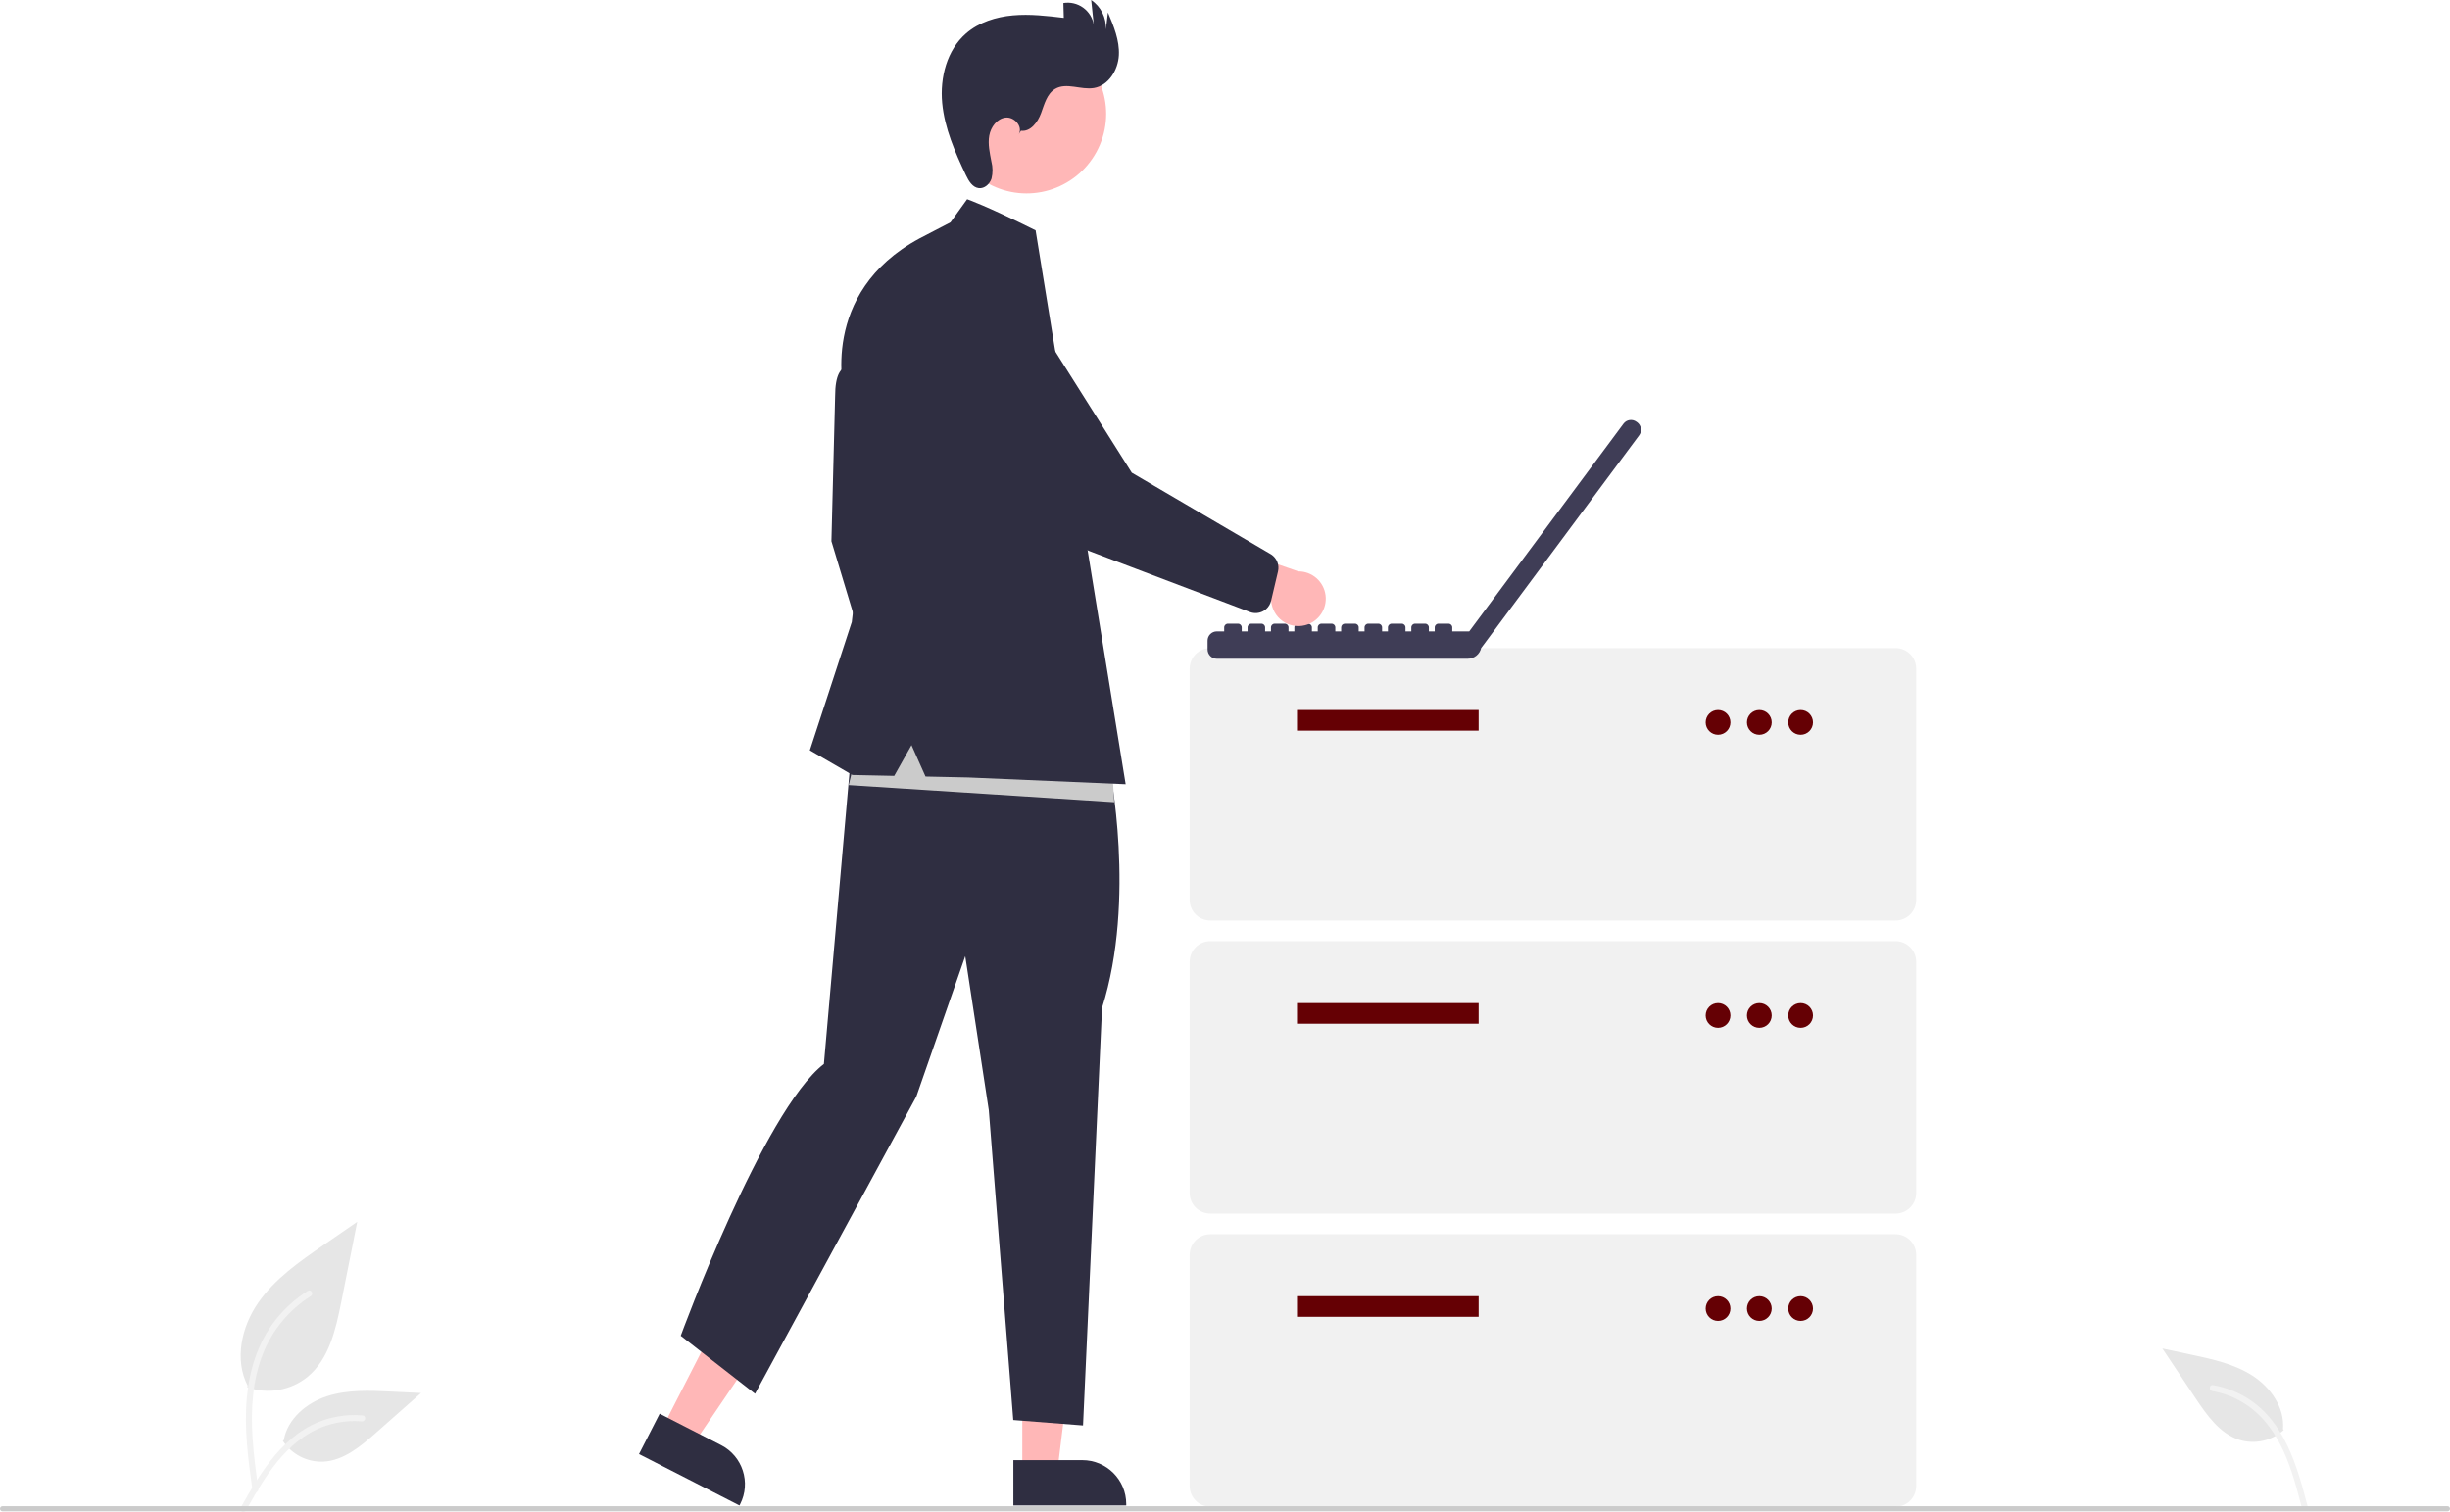
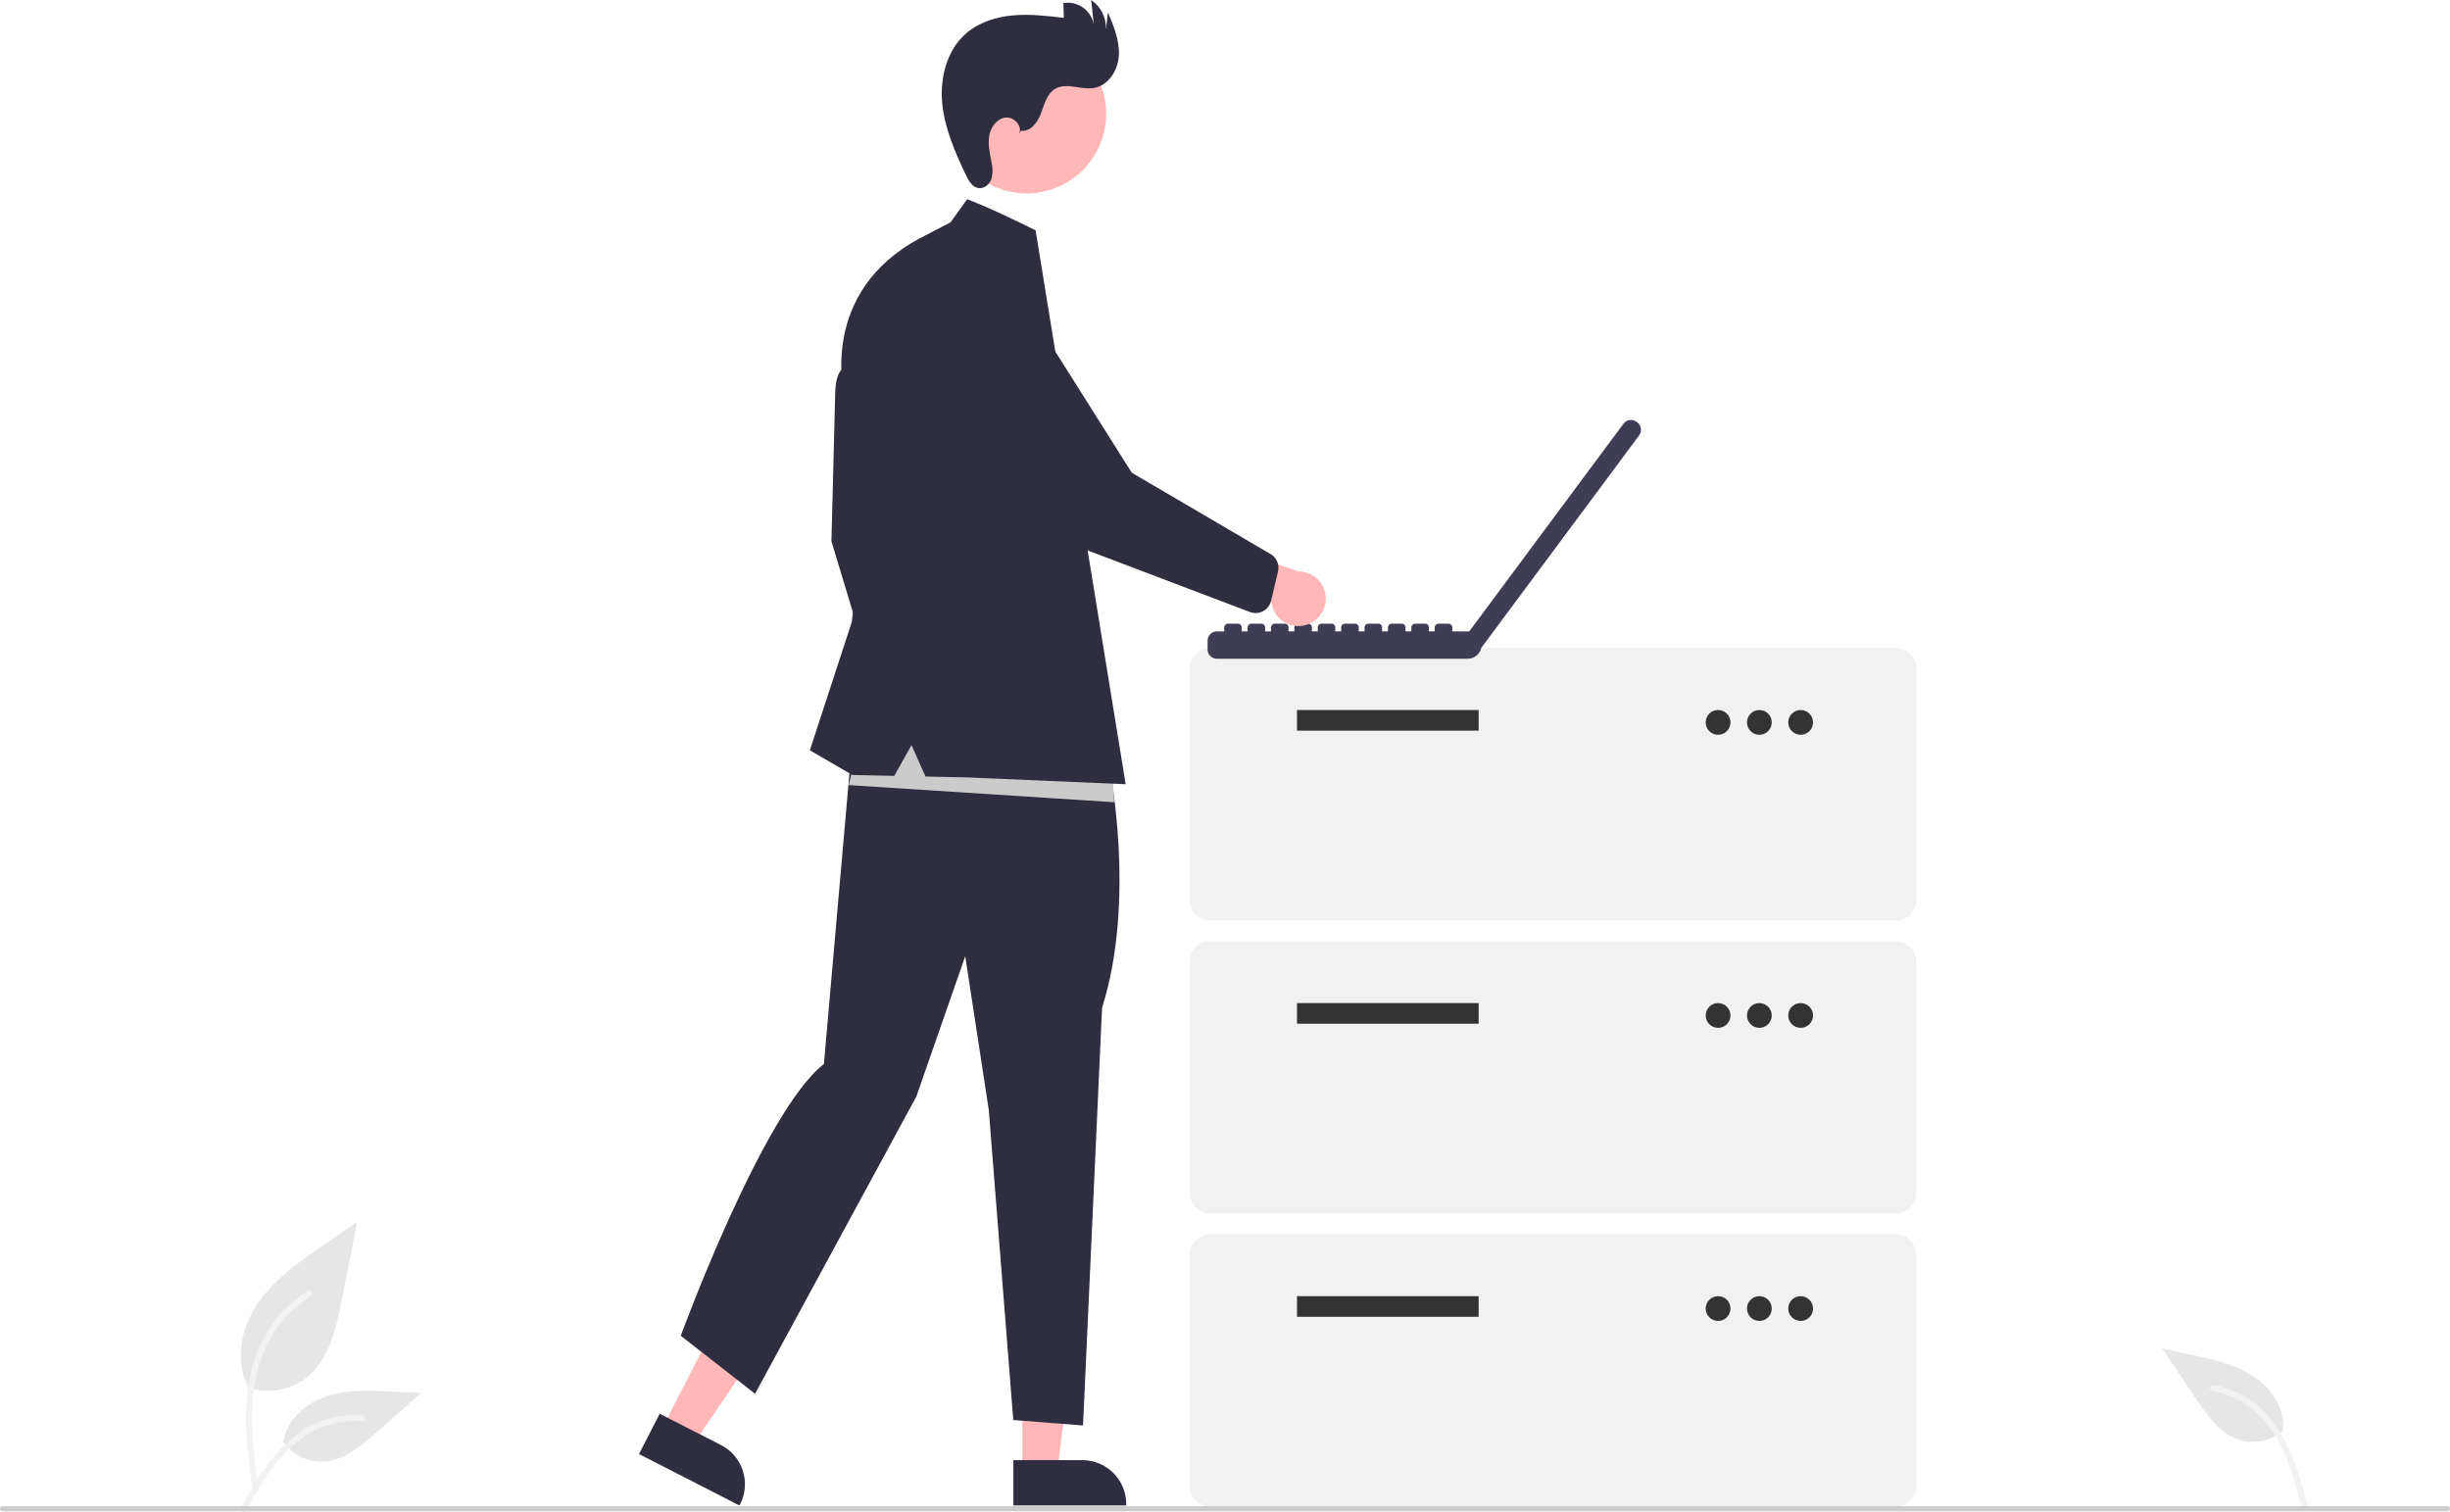
- <svg xmlns="http://www.w3.org/2000/svg" id="a6249f6b-4bee-49cf-a42b-14ab87a0b78f" data-name="Layer 1" width="945" height="583.224" viewBox="0 0 945 583.224">
-   <path id="b0cf38c7-358d-48dc-a444-e9782686dfa5" data-name="Path 438" d="M222.885,693.524a24.215,24.215,0,0,0,23.383-4.119c8.19-6.874,10.758-18.196,12.847-28.682l6.18-31.017-12.938,8.908c-9.305,6.406-18.818,13.019-25.26,22.298s-9.252,21.947-4.078,31.988" transform="translate(-127.5 -158.3878)" fill="#e6e6e6" />
-   <path id="acbbaa8b-0bc2-4bc9-96d7-93dd88f90f19" data-name="Path 439" d="M224.883,733.235c-1.628-11.864-3.304-23.881-2.159-35.872,1.015-10.649,4.264-21.049,10.878-29.579a49.206,49.206,0,0,1,12.625-11.44c1.262-.796,2.424,1.204,1.167,1.997A46.779,46.779,0,0,0,228.89,680.666c-4.029,10.246-4.675,21.416-3.982,32.3.419,6.582,1.311,13.121,2.206,19.653a1.198,1.198,0,0,1-.808,1.423,1.163,1.163,0,0,1-1.423-.808Z" transform="translate(-127.5 -158.3878)" fill="#f2f2f2" />
-   <path id="bed63620-84ae-4c66-a7c8-0d9b30f8c1e7" data-name="Path 442" d="M236.604,714.198A17.825,17.825,0,0,0,252.135,722.217c7.864-.373,14.418-5.86,20.317-11.07l17.452-15.409-11.55-.553c-8.306-.398-16.827-.771-24.738,1.793s-15.208,8.726-16.654,16.915" transform="translate(-127.5 -158.3878)" fill="#e6e6e6" />
-   <path id="fc4eb8ca-daad-4589-b224-2c71eec1c546" data-name="Path 443" d="M220.28,740.055c7.84-13.871,16.932-29.288,33.181-34.216A37.026,37.026,0,0,1,267.416,704.398c1.482.128,1.112,2.412-.367,2.285a34.398,34.398,0,0,0-22.272,5.892c-6.28,4.275-11.17,10.218-15.308,16.519-2.535,3.861-4.806,7.884-7.076,11.903C221.667,742.281,219.546,741.354,220.28,740.055Z" transform="translate(-127.5 -158.3878)" fill="#f2f2f2" />
-   <path id="ec83fa9a-7bb4-4b90-a90b-e1cec4444963" data-name="Path 442" d="M1008.357,710.039a17.825,17.825,0,0,1-17.065,3.783c-7.508-2.371-12.442-9.35-16.813-15.895l-12.934-19.357,11.308,2.417c8.132,1.738,16.465,3.555,23.458,8.056s12.472,12.323,11.778,20.61" transform="translate(-127.5 -158.3878)" fill="#e6e6e6" />
-   <path id="e32935a9-e392-46b4-9a67-68c65f1cc9fa" data-name="Path 443" d="M1017.531,739.208c-4.034-15.414-8.885-32.643-23.334-41.559a37.026,37.026,0,0,0-13.124-4.96c-1.465-.255-1.691,2.047-.229,2.302a34.398,34.398,0,0,1,20.026,11.389c4.979,5.738,8.187,12.733,10.578,19.883,1.464,4.38,2.631,8.851,3.799,13.316C1015.62,741.006,1017.908,740.652,1017.531,739.208Z" transform="translate(-127.5 -158.3878)" fill="#f2f2f2" />
+ <svg xmlns="http://www.w3.org/2000/svg" data-name="Layer 1" width="945" height="583.224" viewBox="0 0 945 583.224">
+   <path id="b0cf38c7-358d-48dc-a444-e9782686dfa5-103" data-name="Path 438" d="M222.885,693.524a24.215,24.215,0,0,0,23.383-4.119c8.19-6.874,10.758-18.196,12.847-28.682l6.18-31.017-12.938,8.908c-9.305,6.406-18.818,13.019-25.26,22.298s-9.252,21.947-4.078,31.988" transform="translate(-127.5 -158.3878)" fill="#e6e6e6" />
+   <path id="acbbaa8b-0bc2-4bc9-96d7-93dd88f90f19-104" data-name="Path 439" d="M224.883,733.235c-1.628-11.864-3.304-23.881-2.159-35.872,1.015-10.649,4.264-21.049,10.878-29.579a49.206,49.206,0,0,1,12.625-11.44c1.262-.796,2.424,1.204,1.167,1.997A46.779,46.779,0,0,0,228.89,680.666c-4.029,10.246-4.675,21.416-3.982,32.3.419,6.582,1.311,13.121,2.206,19.653a1.198,1.198,0,0,1-.808,1.423,1.163,1.163,0,0,1-1.423-.808Z" transform="translate(-127.5 -158.3878)" fill="#f2f2f2" />
+   <path id="bed63620-84ae-4c66-a7c8-0d9b30f8c1e7-105" data-name="Path 442" d="M236.604,714.198A17.825,17.825,0,0,0,252.135,722.217c7.864-.373,14.418-5.86,20.317-11.07l17.452-15.409-11.55-.553c-8.306-.398-16.827-.771-24.738,1.793s-15.208,8.726-16.654,16.915" transform="translate(-127.5 -158.3878)" fill="#e6e6e6" />
+   <path id="fc4eb8ca-daad-4589-b224-2c71eec1c546-106" data-name="Path 443" d="M220.28,740.055c7.84-13.871,16.932-29.288,33.181-34.216A37.026,37.026,0,0,1,267.416,704.398c1.482.128,1.112,2.412-.367,2.285a34.398,34.398,0,0,0-22.272,5.892c-6.28,4.275-11.17,10.218-15.308,16.519-2.535,3.861-4.806,7.884-7.076,11.903C221.667,742.281,219.546,741.354,220.28,740.055Z" transform="translate(-127.5 -158.3878)" fill="#f2f2f2" />
+   <path id="ec83fa9a-7bb4-4b90-a90b-e1cec4444963-107" data-name="Path 442" d="M1008.357,710.039a17.825,17.825,0,0,1-17.065,3.783c-7.508-2.371-12.442-9.35-16.813-15.895l-12.934-19.357,11.308,2.417c8.132,1.738,16.465,3.555,23.458,8.056s12.472,12.323,11.778,20.61" transform="translate(-127.5 -158.3878)" fill="#e6e6e6" />
+   <path id="e32935a9-e392-46b4-9a67-68c65f1cc9fa-108" data-name="Path 443" d="M1017.531,739.208c-4.034-15.414-8.885-32.643-23.334-41.559a37.026,37.026,0,0,0-13.124-4.96c-1.465-.255-1.691,2.047-.229,2.302a34.398,34.398,0,0,1,20.026,11.389c4.979,5.738,8.187,12.733,10.578,19.883,1.464,4.38,2.631,8.851,3.799,13.316C1015.62,741.006,1017.908,740.652,1017.531,739.208Z" transform="translate(-127.5 -158.3878)" fill="#f2f2f2" />
  <path d="M858.659,513.481H594.335a7.971,7.971,0,0,1-7.962-7.962V416.349a7.971,7.971,0,0,1,7.962-7.962H858.659a7.971,7.971,0,0,1,7.962,7.962V505.519A7.971,7.971,0,0,1,858.659,513.481Z" transform="translate(-127.5 -158.3878)" fill="#f1f1f1" />
-   <rect x="500.274" y="273.885" width="70.062" height="7.962" fill="#650004" />
-   <circle cx="662.69" cy="278.662" r="4.777" fill="#650004" />
-   <circle cx="678.613" cy="278.662" r="4.777" fill="#650004" />
-   <circle cx="694.536" cy="278.662" r="4.777" fill="#650004" />
+   <rect x="500.274" y="273.885" width="70.062" height="7.962" fill="#333333" />
+   <circle cx="662.69" cy="278.662" r="4.777" fill="#333333" />
+   <circle cx="678.613" cy="278.662" r="4.777" fill="#333333" />
+   <circle cx="694.536" cy="278.662" r="4.777" fill="#333333" />
  <path d="M858.659,626.535H594.335a7.971,7.971,0,0,1-7.962-7.962V529.404a7.971,7.971,0,0,1,7.962-7.962H858.659a7.971,7.971,0,0,1,7.962,7.962v89.17A7.971,7.971,0,0,1,858.659,626.535Z" transform="translate(-127.5 -158.3878)" fill="#f1f1f1" />
-   <rect x="500.274" y="386.939" width="70.062" height="7.962" fill="#650004" />
-   <circle cx="662.69" cy="391.716" r="4.777" fill="#650004" />
-   <circle cx="678.613" cy="391.716" r="4.777" fill="#650004" />
-   <circle cx="694.536" cy="391.716" r="4.777" fill="#650004" />
+   <rect x="500.274" y="386.939" width="70.062" height="7.962" fill="#333333" />
+   <circle cx="662.69" cy="391.716" r="4.777" fill="#333333" />
+   <circle cx="678.613" cy="391.716" r="4.777" fill="#333333" />
+   <circle cx="694.536" cy="391.716" r="4.777" fill="#333333" />
  <path d="M858.659,739.589H594.335a7.971,7.971,0,0,1-7.962-7.962V642.458a7.971,7.971,0,0,1,7.962-7.962H858.659a7.971,7.971,0,0,1,7.962,7.962v89.17A7.971,7.971,0,0,1,858.659,739.589Z" transform="translate(-127.5 -158.3878)" fill="#f1f1f1" />
-   <rect x="500.274" y="499.993" width="70.062" height="7.962" fill="#650004" />
-   <circle cx="662.69" cy="504.77" r="4.777" fill="#650004" />
-   <circle cx="678.613" cy="504.77" r="4.777" fill="#650004" />
-   <circle cx="694.536" cy="504.77" r="4.777" fill="#650004" />
+   <rect x="500.274" y="499.993" width="70.062" height="7.962" fill="#333333" />
+   <circle cx="662.69" cy="504.77" r="4.777" fill="#333333" />
+   <circle cx="678.613" cy="504.77" r="4.777" fill="#333333" />
+   <circle cx="694.536" cy="504.77" r="4.777" fill="#333333" />
  <path d="M759.012,321.315l-.292-.216-.007-.005a3.576,3.576,0,0,0-5.003.739L694.213,401.938h-6.546v-1.538a1.431,1.431,0,0,0-1.431-1.431h-3.905a1.431,1.431,0,0,0-1.431,1.431v1.538h-2.26v-1.538a1.431,1.431,0,0,0-1.431-1.431h-3.905a1.431,1.431,0,0,0-1.431,1.431v1.538h-2.253v-1.538a1.431,1.431,0,0,0-1.431-1.431h-3.905a1.431,1.431,0,0,0-1.431,1.431v1.538h-2.26v-1.538a1.431,1.431,0,0,0-1.431-1.431H655.259a1.431,1.431,0,0,0-1.431,1.431v1.538h-2.253v-1.538a1.431,1.431,0,0,0-1.431-1.431h-3.905a1.43,1.43,0,0,0-1.431,1.431v1.538H642.549v-1.538a1.431,1.431,0,0,0-1.431-1.431H637.213a1.431,1.431,0,0,0-1.431,1.431v1.538h-2.26v-1.538a1.431,1.431,0,0,0-1.431-1.431h-3.905a1.431,1.431,0,0,0-1.431,1.431v1.538h-2.253v-1.538a1.431,1.431,0,0,0-1.431-1.431h-3.905a1.431,1.431,0,0,0-1.431,1.431v1.538h-2.26v-1.538a1.431,1.431,0,0,0-1.431-1.431h-3.905a1.431,1.431,0,0,0-1.431,1.431v1.538h-2.253v-1.538a1.431,1.431,0,0,0-1.431-1.431h-3.905a1.431,1.431,0,0,0-1.431,1.431v1.538H596.858a3.576,3.576,0,0,0-3.576,3.576V408.926a3.576,3.576,0,0,0,3.576,3.576h96.762a5.329,5.329,0,0,0,5.218-4.247l.037.028L759.745,326.325l.006-.007A3.577,3.577,0,0,0,759.012,321.315Z" transform="translate(-127.5 -158.3878)" fill="#3f3d56" />
  <polygon points="255.504 550.825 267.523 556.976 296.966 513.544 279.228 504.466 255.504 550.825" fill="#ffb7b7" />
  <path d="M381.946,703.72l23.67,12.113.001 0a16.946,16.946,0,0,1,7.364,22.804l-.251.49-38.754-19.833Z" transform="translate(-127.5 -158.3878)" fill="#2f2e41" />
  <polygon points="394.317 567.652 407.819 567.652 414.242 515.575 394.315 515.575 394.317 567.652" fill="#ffb7b7" />
  <path d="M518.373,721.632l26.589-.001h.001a16.946,16.946,0,0,1,16.945,16.944v.551l-43.534.002Z" transform="translate(-127.5 -158.3878)" fill="#2f2e41" />
  <path d="M458.663,301.261s-9.041-6.927-9.041,9.993l-1.428,55.913,15.941,52.82,9.279-17.131-3.807-37.117Z" transform="translate(-127.5 -158.3878)" fill="#2f2e41" />
  <path d="M555.377,454.192s10.484,51.058-2.796,92.96l-7.339,161.107-26.909-2.097-9.436-119.52-9.086-59.41-18.872,54.168L418.733,696.027l-28.657-22.366s31.756-86.649,55.217-104.842l11.766-134.011Z" transform="translate(-127.5 -158.3878)" fill="#2f2e41" />
  <circle cx="523.48" cy="202.314" r="30.683" transform="translate(-32.63308 406.2144) rotate(-61.33685)" fill="#ffb7b7" />
  <path d="M521.309,208.822c3.678.479,6.453-3.285,7.739-6.763s2.267-7.529,5.465-9.408c4.369-2.567,9.959.52,14.955-.327,5.642-.957,9.311-6.936,9.598-12.651s-1.987-11.212-4.219-16.482l-.779,6.549a12.987,12.987,0,0,0-5.675-11.352l1.004,9.609A10.199,10.199,0,0,0,537.664,159.558l.158,5.726c-6.517-.775-13.09-1.551-19.626-.961s-13.118,2.658-18.071,6.963c-7.41,6.439-10.116,17.041-9.208,26.815s4.943,18.957,9.149,27.827c1.058,2.232,2.521,4.75,4.975,5.034,2.204.255,4.222-1.587,4.907-3.698a13.404,13.404,0,0,0-.059-6.585c-.62-3.295-1.402-6.662-.819-9.963s2.958-6.564,6.286-6.968,6.733,3.399,5.133,6.345Z" transform="translate(-127.5 -158.3878)" fill="#2f2e41" />
  <polygon points="429.776 309.458 327.357 302.85 335.066 270.913 428.674 291.838 429.776 309.458" fill="#cbcbcb" />
  <path d="M494.114,244.158l6.424-8.919s7.18,2.44,26.41,12.012l1.359,8.356L561.685,460.909,501.014,458.292l-16.522-.352-5.407-12.12-6.667,11.863-16.134-.343-16.417-9.517,16.179-49.489,5.234-45.206-8.089-42.589s-10.179-39.108,29.027-60.195Z" transform="translate(-127.5 -158.3878)" fill="#2f2e41" />
  <path d="M630.863,399.573a10.486,10.486,0,0,1-13.041-9.406L581.827,380.526l14.48-12.857,31.962,11.127a10.543,10.543,0,0,1,2.595,20.777Z" transform="translate(-127.5 -158.3878)" fill="#ffb7b7" />
  <path d="M614.741,394.13a6.142,6.142,0,0,1-4.987.396l-59.213-22.474a63.227,63.227,0,0,1-34.032-28.684l-24.693-44.049a19.765,19.765,0,1,1,29.491-26.323L564.047,340.737l53.787,31.534a6.155,6.155,0,0,1,2.617,6.546l-2.675,11.334a6.143,6.143,0,0,1-1.866,3.15A6.074,6.074,0,0,1,614.741,394.13Z" transform="translate(-127.5 -158.3878)" fill="#2f2e41" />
  <path d="M1071.5,741.388h-943a1,1,0,0,1,0-2h943a1,1,0,0,1,0,2Z" transform="translate(-127.5 -158.3878)" fill="#cbcbcb" />
</svg>
